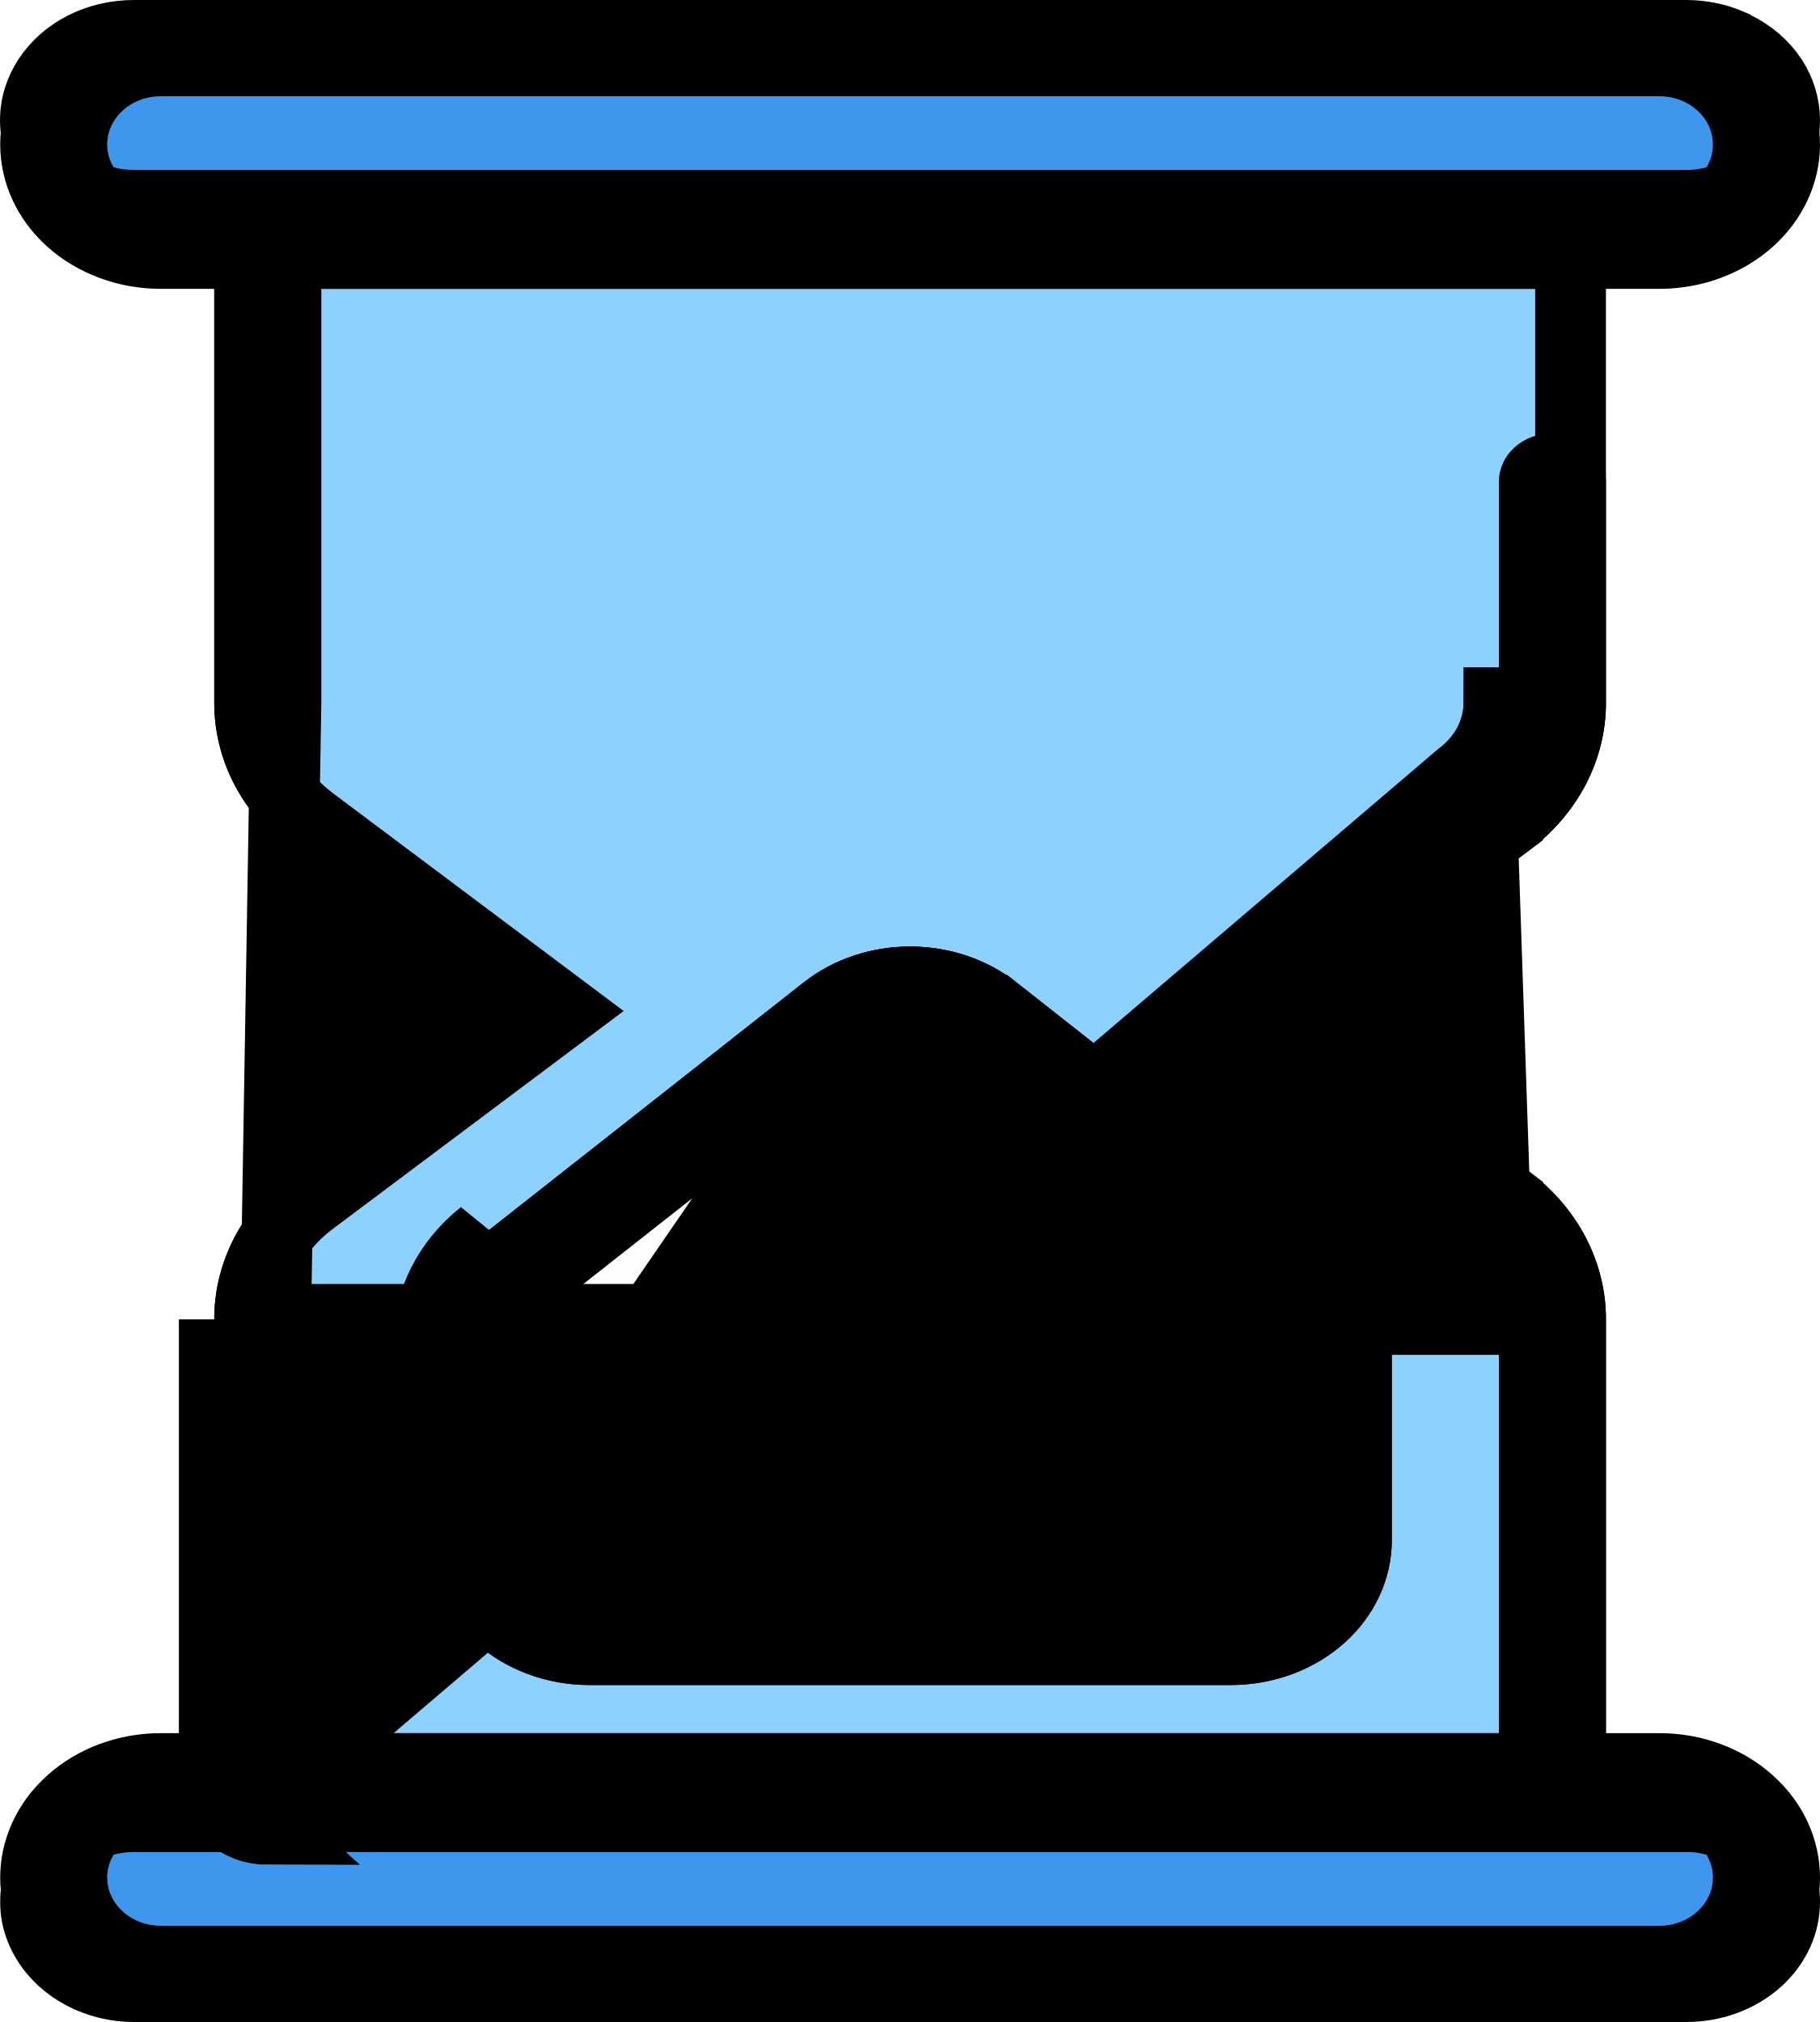
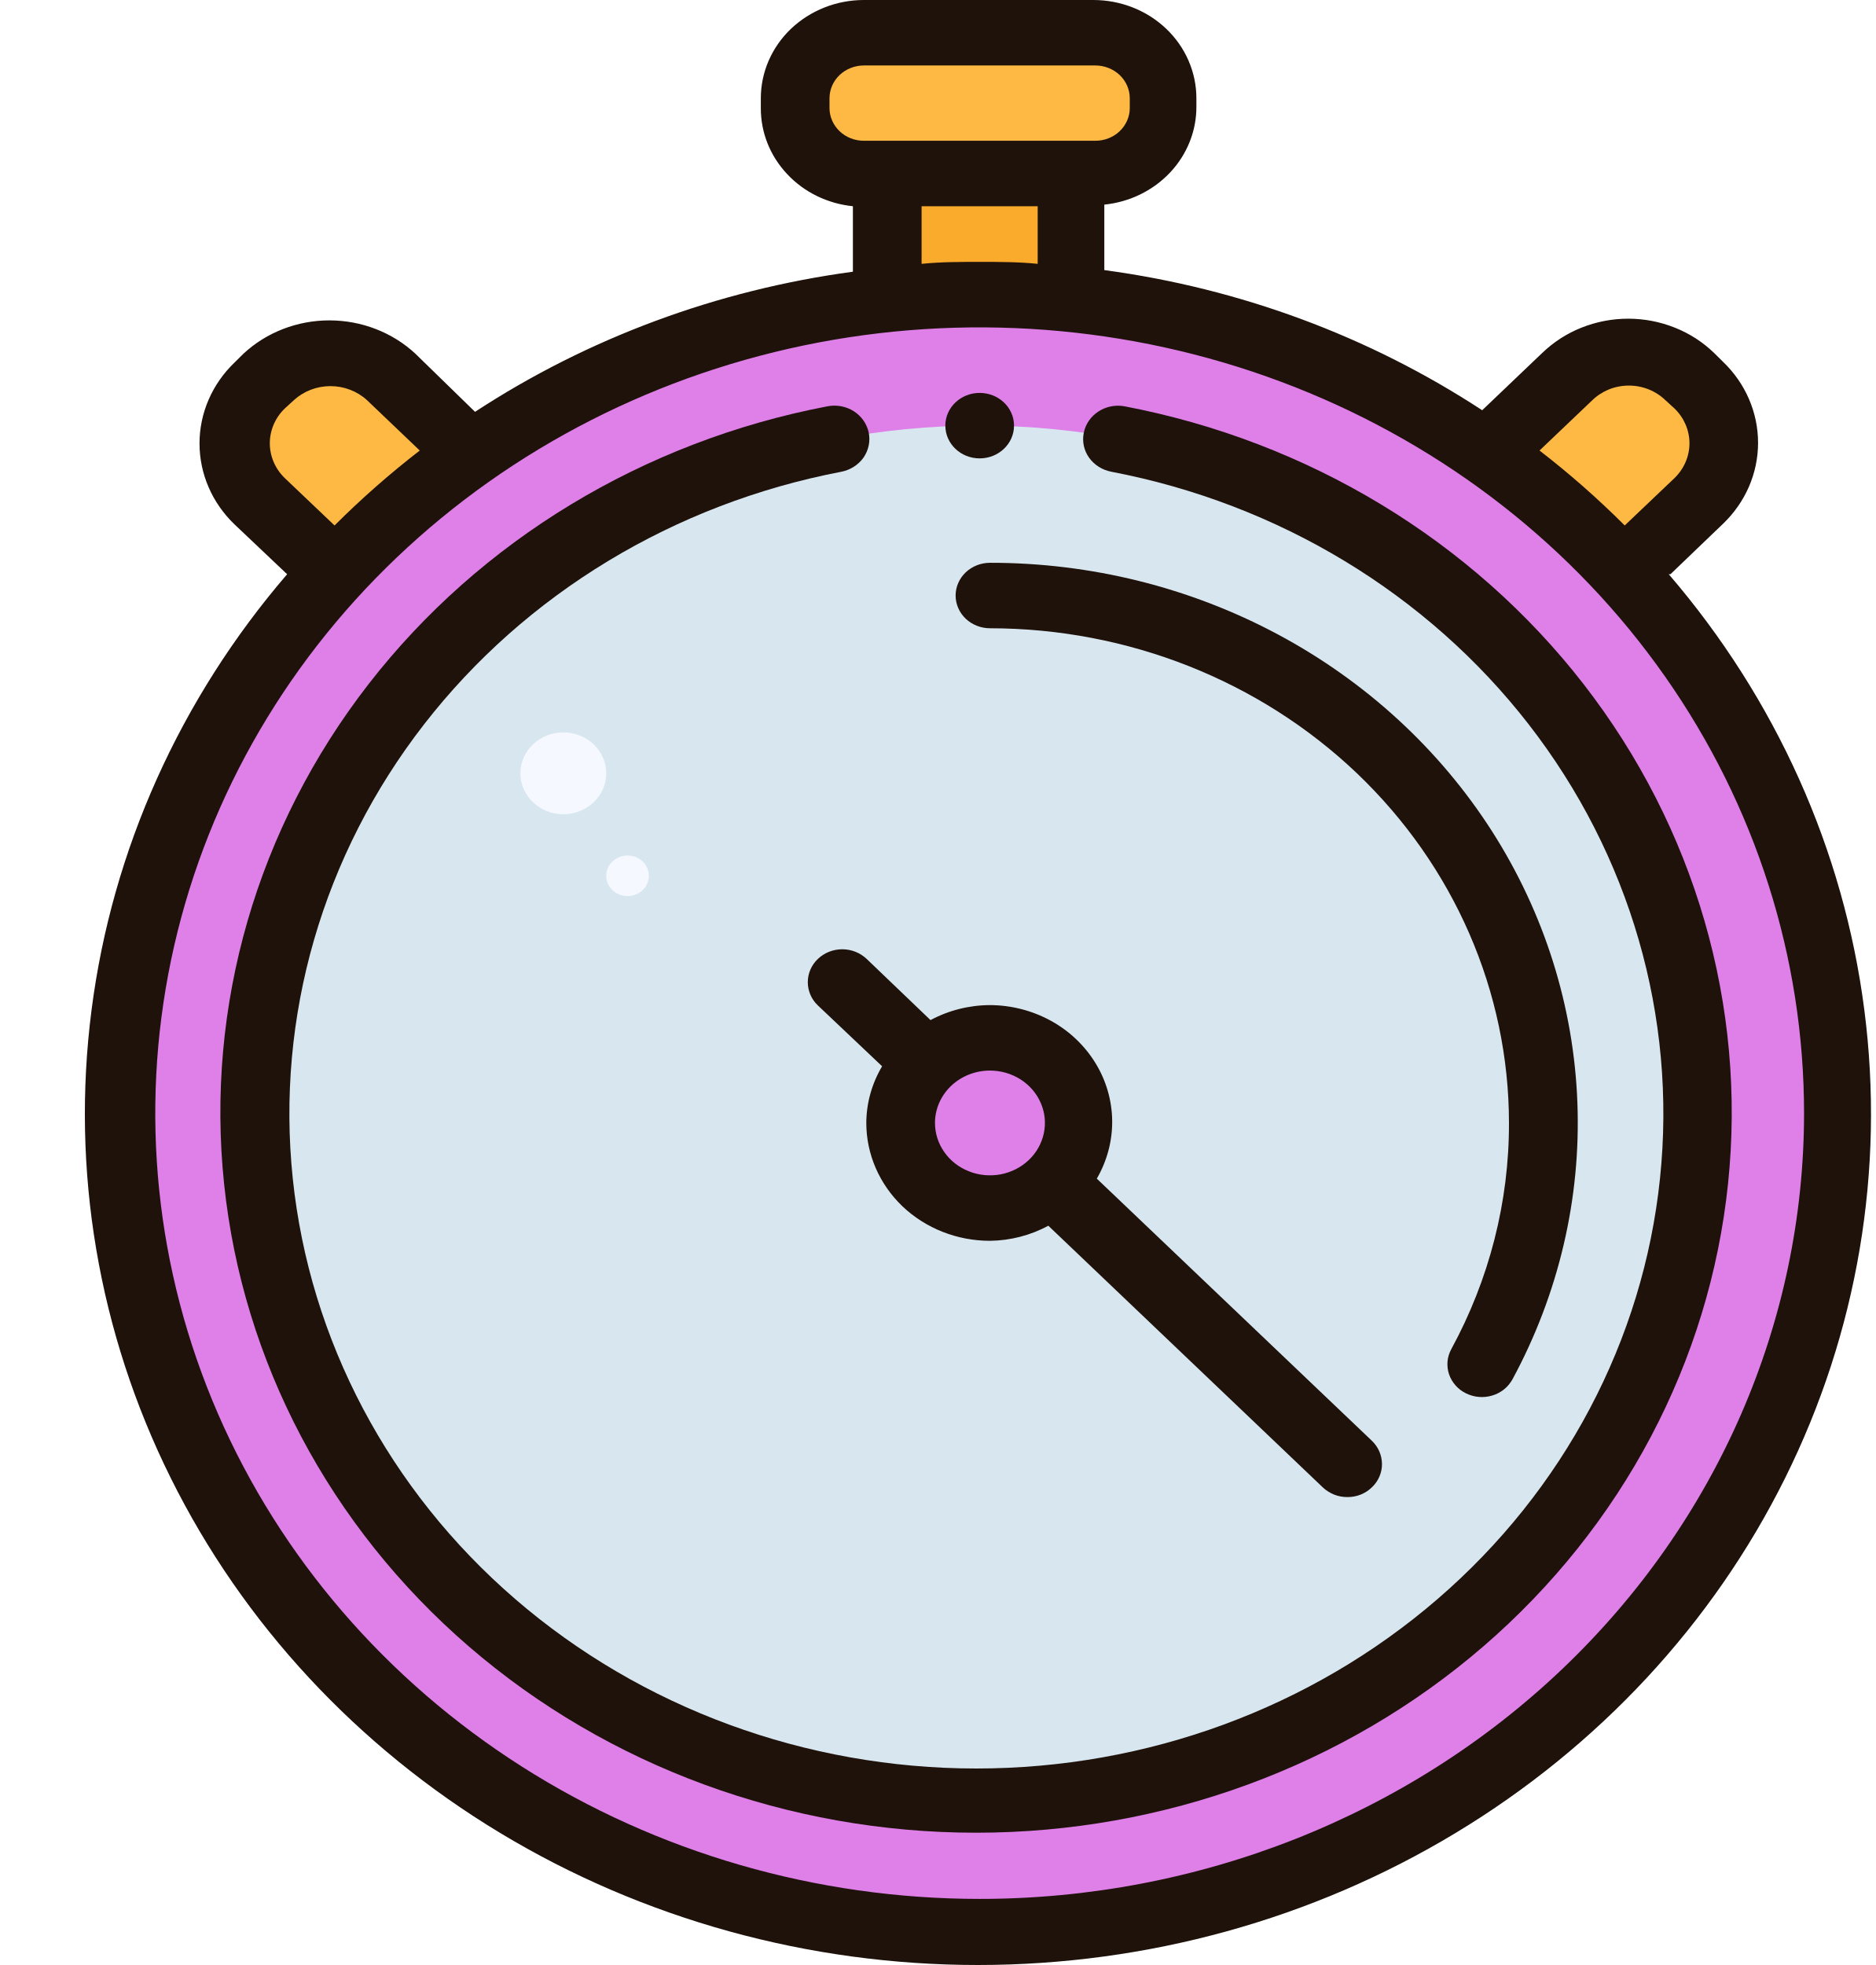
- <svg xmlns="http://www.w3.org/2000/svg" width="18" height="20" viewBox="0 0 18 20" fill="none">
-   <path d="M14.911 8.133L14.911 8.134L12.793 9.72L12.419 10L12.793 10.28L14.911 11.866L14.911 11.867C15.111 12.015 15.268 12.199 15.374 12.403C15.48 12.608 15.534 12.829 15.533 13.05V13.052V17.618C15.532 17.639 15.523 17.668 15.493 17.695C15.461 17.724 15.411 17.745 15.352 17.745C15.352 17.745 15.352 17.745 15.352 17.745H2.649C2.649 17.745 2.649 17.745 2.649 17.745C2.59 17.745 2.54 17.724 2.509 17.695C2.478 17.668 2.469 17.639 2.469 17.618L2.469 13.052L2.469 13.05C2.468 12.829 2.521 12.608 2.627 12.403C2.734 12.199 2.891 12.015 3.09 11.867L3.091 11.866L5.209 10.28L5.583 10L5.209 9.72L3.091 8.134L3.09 8.133C2.891 7.985 2.734 7.801 2.627 7.597C2.521 7.392 2.468 7.172 2.469 6.95H2.469V6.948V2.382C2.469 2.361 2.478 2.332 2.509 2.305C2.54 2.276 2.59 2.255 2.649 2.255H15.353C15.411 2.255 15.461 2.276 15.493 2.305C15.523 2.332 15.532 2.361 15.533 2.382L15.533 6.948L15.533 6.95C15.534 7.172 15.48 7.392 15.374 7.597C15.268 7.801 15.111 7.985 14.911 8.133Z" fill="#8DD1FF" stroke="black" stroke-width="0.7" />
-   <path d="M4.237 13.29V15.238C4.238 15.378 4.261 15.518 4.305 15.652L4.237 13.29ZM4.237 13.29C4.236 13.087 4.284 12.885 4.377 12.7C4.47 12.514 4.606 12.349 4.776 12.214L4.237 13.29ZM4.637 15.541C4.605 15.442 4.588 15.339 4.587 15.236L4.587 13.29L4.587 13.29C4.586 13.142 4.621 12.994 4.69 12.857C4.759 12.719 4.862 12.593 4.993 12.489C4.993 12.489 4.993 12.489 4.993 12.489L8.168 9.99C8.168 9.99 8.168 9.99 8.168 9.99C8.395 9.813 8.69 9.713 9.001 9.713C9.311 9.713 9.607 9.813 9.833 9.99C9.833 9.99 9.834 9.99 9.834 9.99L12.294 11.927L12.294 11.928L13 12.482L13.004 12.486L13.012 12.493C13.143 12.597 13.244 12.722 13.312 12.859C13.381 12.996 13.415 13.143 13.415 13.29L13.765 13.29H13.415V15.238C13.414 15.511 13.293 15.781 13.065 15.987C12.835 16.194 12.516 16.316 12.176 16.317H5.825H5.825C5.631 16.317 5.441 16.276 5.27 16.2C5.099 16.124 4.954 16.015 4.843 15.884L4.843 15.883L4.836 15.876C4.745 15.775 4.678 15.661 4.637 15.541Z" fill="#FEFEFE" stroke="black" stroke-width="0.7" />
-   <path d="M9.834 9.99L12.886 12.393V14.504C12.884 14.824 12.741 15.14 12.475 15.378C12.207 15.618 11.838 15.759 11.446 15.759C11.446 15.759 11.446 15.759 11.446 15.759L4.746 15.759C4.699 15.69 4.663 15.617 4.637 15.541C4.605 15.442 4.588 15.339 4.587 15.236L4.587 13.29L4.587 13.29C4.586 13.142 4.621 12.994 4.69 12.857C4.759 12.719 4.861 12.593 4.993 12.489C4.993 12.489 4.993 12.489 4.993 12.489L8.168 9.99C8.168 9.99 8.168 9.99 8.168 9.99C8.395 9.813 8.69 9.713 9.001 9.713C9.311 9.713 9.607 9.813 9.833 9.99C9.833 9.99 9.834 9.99 9.834 9.99Z" fill="#FEFEFE" stroke="black" stroke-width="0.7" />
-   <path d="M17.65 1.19L17.65 1.192C17.65 1.296 17.628 1.401 17.582 1.501C17.537 1.6 17.468 1.693 17.38 1.773C17.291 1.853 17.183 1.918 17.062 1.963C16.941 2.008 16.81 2.031 16.677 2.031H16.677L1.325 2.031L1.324 2.031C1.143 2.031 0.967 1.988 0.815 1.906C0.664 1.825 0.544 1.712 0.465 1.581L0.439 1.537L0.437 1.535C0.376 1.42 0.347 1.297 0.35 1.173C0.353 1.035 0.396 0.898 0.478 0.774C0.561 0.649 0.68 0.542 0.829 0.466C0.978 0.39 1.149 0.35 1.324 0.35H1.325L16.677 0.35L16.677 0.35C16.829 0.35 16.978 0.381 17.112 0.439L17.114 0.441L17.158 0.462C17.314 0.538 17.439 0.648 17.524 0.776C17.608 0.904 17.65 1.047 17.65 1.19ZM17.65 18.81L17.65 18.811C17.65 18.916 17.628 19.02 17.582 19.12C17.537 19.219 17.468 19.312 17.38 19.392C17.291 19.472 17.183 19.537 17.062 19.582C16.941 19.627 16.81 19.65 16.677 19.65H16.677H1.326C1.117 19.65 0.917 19.591 0.752 19.487C0.588 19.383 0.469 19.241 0.405 19.083L0.405 19.083L0.404 19.08C0.368 18.994 0.351 18.903 0.352 18.813L0.352 18.808C0.351 18.703 0.374 18.599 0.419 18.499C0.465 18.4 0.533 18.307 0.622 18.227C0.711 18.147 0.819 18.082 0.94 18.037C1.061 17.992 1.191 17.969 1.324 17.969H1.325L16.677 17.969L16.679 17.969C16.794 17.968 16.908 17.986 17.015 18.022L17.018 18.023C17.211 18.086 17.372 18.2 17.483 18.342C17.593 18.483 17.65 18.647 17.65 18.81Z" fill="#3E96ED" stroke="black" stroke-width="0.7" />
-   <path d="M2.648 17.745H2.648H15.353V18.095L15.353 17.745C15.382 17.745 15.409 17.74 15.434 17.731C15.458 17.722 15.478 17.709 15.493 17.696C15.509 17.682 15.518 17.668 15.524 17.655C15.53 17.642 15.533 17.63 15.533 17.619V17.619V13.05V13.05C15.533 12.828 15.479 12.607 15.373 12.403C15.266 12.199 15.11 12.015 14.911 11.867L14.911 11.867L12.794 10.28L12.42 10L12.794 9.72L14.911 8.133L14.911 8.133C15.11 7.984 15.266 7.801 15.373 7.596C15.479 7.392 15.533 7.172 15.533 6.95L15.533 6.95L15.533 4.762C15.533 4.741 15.524 4.713 15.493 4.685C15.462 4.657 15.412 4.636 15.353 4.636C15.294 4.636 15.244 4.657 15.213 4.685C15.183 4.713 15.174 4.741 15.174 4.762L15.174 6.949L15.174 6.95M2.648 17.745L14.443 7.681C14.562 7.592 14.658 7.48 14.724 7.354C14.79 7.227 14.824 7.089 14.824 6.95H15.174M2.648 17.745C2.62 17.745 2.593 17.74 2.568 17.731C2.543 17.722 2.523 17.709 2.508 17.696C2.493 17.682 2.483 17.668 2.477 17.655C2.471 17.642 2.469 17.63 2.469 17.619V17.619L2.469 13.05L2.469 13.05C2.469 12.828 2.523 12.607 2.629 12.403C2.735 12.199 2.892 12.015 3.091 11.867L3.091 11.867L5.208 10.28L5.581 10L5.208 9.72L3.091 8.133L3.091 8.133C2.892 7.984 2.735 7.801 2.629 7.596C2.523 7.392 2.469 7.172 2.469 6.95V6.95V2.381L2.469 2.381C2.469 2.37 2.471 2.358 2.477 2.345C2.483 2.332 2.493 2.318 2.508 2.304C2.523 2.291 2.543 2.278 2.568 2.269C2.593 2.26 2.62 2.255 2.648 2.255H2.648H15.353C15.412 2.255 15.462 2.276 15.493 2.304C15.524 2.332 15.533 2.36 15.533 2.381C15.533 2.402 15.524 2.43 15.493 2.457C15.462 2.486 15.412 2.507 15.353 2.507H3.178H2.828V2.857V6.95L2.648 17.745ZM15.174 6.95C15.174 7.147 15.126 7.34 15.034 7.516C14.943 7.691 14.812 7.842 14.652 7.962M15.174 6.95L14.652 7.962M14.652 7.962C14.652 7.962 14.652 7.962 14.652 7.962L12.536 9.548C12.457 9.608 12.396 9.68 12.355 9.758C12.315 9.835 12.295 9.918 12.295 10C12.295 10.082 12.315 10.165 12.356 10.243C12.396 10.32 12.457 10.393 12.536 10.452C12.536 10.452 12.536 10.452 12.536 10.452L14.652 12.038C14.652 12.038 14.652 12.038 14.652 12.038C14.812 12.158 14.943 12.309 15.034 12.484C15.126 12.66 15.174 12.853 15.174 13.05C15.174 13.05 15.174 13.05 15.174 13.051M14.652 7.962L14.824 13.05L15.174 13.051M15.174 13.051L15.174 17.143V17.493H14.824H3.178H2.828V17.143V13.05L15.174 13.051ZM2.119 17.619C2.119 17.682 2.133 17.744 2.159 17.801C2.186 17.859 2.225 17.912 2.274 17.956C2.323 18 2.382 18.035 2.446 18.059C2.51 18.083 2.579 18.095 2.648 18.095L2.119 17.619ZM2.119 17.619V13.05V17.619Z" fill="black" stroke="black" stroke-width="0.7" />
-   <path d="M8.436 10.156L8.436 10.155C8.597 10.029 8.798 9.963 9.001 9.963M8.436 10.156L12.742 12.656L9.566 10.156C9.566 10.156 9.566 10.156 9.566 10.156C9.405 10.029 9.204 9.963 9.001 9.963M8.436 10.156L5.26 12.656C5.165 12.731 5.086 12.825 5.03 12.935C4.975 13.044 4.945 13.165 4.945 13.289C4.945 13.289 4.945 13.289 4.945 13.289V15.238L4.945 15.239M8.436 10.156L4.945 15.239M9.001 9.963C9.001 9.963 9.001 9.963 9.001 9.963L9.001 10.313L9 9.963C9 9.963 9 9.963 9.001 9.963ZM4.945 15.239C4.945 15.47 5.048 15.684 5.216 15.835C5.383 15.985 5.602 16.064 5.824 16.064H5.825M4.945 15.239L5.825 16.064M5.825 16.064H12.177H12.177M5.825 16.064H12.177M12.177 16.064C12.399 16.064 12.618 15.985 12.785 15.835C12.953 15.684 13.056 15.47 13.056 15.239V15.238M12.177 16.064L13.056 15.238M13.056 15.238V13.289M13.056 15.238V13.289M13.056 13.289C13.056 13.289 13.056 13.289 13.056 13.289M13.056 13.289V13.289M13.056 13.289C13.056 13.165 13.027 13.044 12.971 12.935M13.056 13.289L12.971 12.935M12.971 12.935C12.916 12.825 12.837 12.731 12.742 12.656L12.971 12.935ZM5.825 16.317C5.485 16.316 5.166 16.195 4.936 15.988C4.707 15.782 4.587 15.511 4.587 15.238V13.289C4.587 13.289 4.587 13.289 4.587 13.289C4.587 13.141 4.622 12.994 4.691 12.857C4.76 12.719 4.863 12.593 4.995 12.489C4.995 12.489 4.995 12.489 4.995 12.489L8.171 9.99C8.171 9.99 8.171 9.99 8.171 9.989C8.397 9.813 8.691 9.712 9.001 9.712C9.311 9.712 9.605 9.813 9.831 9.99C9.831 9.99 9.831 9.99 9.831 9.99L13.006 12.489C13.006 12.489 13.006 12.489 13.006 12.489C13.138 12.593 13.241 12.719 13.311 12.857C13.38 12.994 13.415 13.141 13.415 13.289C13.415 13.289 13.415 13.289 13.415 13.289V15.238C13.415 15.511 13.294 15.782 13.065 15.988C12.835 16.195 12.516 16.316 12.177 16.317H5.825ZM16.412 2.507H1.59C1.25 2.507 0.931 2.385 0.701 2.179C0.472 1.973 0.352 1.702 0.352 1.429C0.352 1.155 0.472 0.884 0.701 0.679C0.931 0.472 1.25 0.35 1.59 0.35H16.412C16.752 0.35 17.071 0.472 17.301 0.679C17.53 0.884 17.65 1.155 17.65 1.429C17.65 1.702 17.53 1.973 17.301 2.179C17.071 2.385 16.752 2.507 16.412 2.507ZM1.59 0.602C1.368 0.602 1.148 0.681 0.981 0.832C0.813 0.983 0.71 1.197 0.71 1.429C0.71 1.66 0.813 1.874 0.981 2.026C1.148 2.176 1.368 2.255 1.59 2.255H16.412C16.634 2.255 16.853 2.176 17.02 2.026C17.189 1.874 17.291 1.66 17.291 1.429C17.291 1.197 17.189 0.983 17.02 0.832C16.853 0.681 16.634 0.602 16.412 0.602H1.59ZM1.59 19.65C1.25 19.65 0.931 19.528 0.701 19.321C0.472 19.116 0.352 18.845 0.352 18.571C0.352 18.298 0.472 18.027 0.701 17.822C0.931 17.614 1.25 17.493 1.59 17.493H16.412C16.752 17.493 17.071 17.614 17.301 17.822C17.53 18.027 17.65 18.298 17.65 18.571C17.65 18.845 17.53 19.116 17.301 19.321C17.071 19.528 16.752 19.65 16.412 19.65H1.59ZM1.59 17.745C1.368 17.745 1.148 17.824 0.981 17.974C0.813 18.126 0.71 18.34 0.71 18.571C0.71 18.803 0.813 19.017 0.981 19.168C1.148 19.319 1.368 19.398 1.59 19.398H16.412C16.634 19.398 16.853 19.319 17.02 19.168C17.189 19.017 17.291 18.803 17.291 18.571C17.291 18.34 17.189 18.126 17.02 17.974C16.853 17.824 16.634 17.745 16.412 17.745H1.59Z" fill="black" stroke="black" stroke-width="0.7" />
+ <svg xmlns="http://www.w3.org/2000/svg" width="21" height="22" viewBox="0 0 21 22" fill="none">
+   <path d="M9.935 1.155H12V3.911H9.935V1.155Z" fill="#FBAB2C" />
+   <path d="M19.019 4.314L18.919 4.219C18.83 4.134 18.724 4.066 18.608 4.02C18.491 3.974 18.366 3.95 18.24 3.95C18.114 3.95 17.989 3.974 17.873 4.02C17.756 4.066 17.651 4.134 17.561 4.219L16.196 5.52L17.654 6.913L19.019 5.612C19.109 5.527 19.18 5.426 19.228 5.314C19.277 5.203 19.302 5.084 19.302 4.963C19.302 4.842 19.277 4.723 19.228 4.612C19.18 4.5 19.109 4.399 19.019 4.314ZM4.377 4.219C4.288 4.134 4.182 4.066 4.066 4.02C3.949 3.974 3.824 3.95 3.698 3.95C3.572 3.95 3.447 3.974 3.33 4.02C3.214 4.066 3.108 4.134 3.019 4.219L2.919 4.314C2.83 4.399 2.759 4.5 2.71 4.612C2.662 4.723 2.637 4.842 2.637 4.963C2.637 5.084 2.662 5.203 2.71 5.314C2.759 5.426 2.83 5.527 2.919 5.612L4.285 6.913L5.742 5.52L4.377 4.219Z" fill="#FEB944" />
+   <path d="M10.969 21.626C16.28 21.626 20.585 17.523 20.585 12.463C20.585 7.402 16.28 3.299 10.969 3.299C5.659 3.299 1.354 7.402 1.354 12.463C1.354 17.523 5.659 21.626 10.969 21.626Z" fill="#DF80E9" />
+   <path d="M12.265 0.367H9.673C9.248 0.367 8.904 0.695 8.904 1.1V1.21C8.904 1.614 9.248 1.943 9.673 1.943H12.265C12.69 1.943 13.035 1.614 13.035 1.21V1.1C13.035 0.695 12.69 0.367 12.265 0.367Z" fill="#FEB944" />
+   <path d="M10.969 20.16C15.43 20.16 19.046 16.714 19.046 12.463C19.046 8.211 15.43 4.765 10.969 4.765C6.508 4.765 2.892 8.211 2.892 12.463C2.892 16.714 6.508 20.16 10.969 20.16Z" fill="#D7E6EF" />
+   <path d="M10.969 13.525C11.521 13.525 11.969 13.099 11.969 12.572C11.969 12.046 11.521 11.62 10.969 11.62C10.417 11.62 9.969 12.046 9.969 12.572C9.969 13.099 10.417 13.525 10.969 13.525Z" fill="#DF80E9" />
+   <path d="M6.308 9.116C6.573 9.116 6.788 8.911 6.788 8.658C6.788 8.405 6.573 8.2 6.308 8.2C6.042 8.2 5.827 8.405 5.827 8.658C5.827 8.911 6.042 9.116 6.308 9.116Z" fill="#F5F9FF" />
+   <path d="M7.027 10.032C7.159 10.032 7.265 9.931 7.265 9.805C7.265 9.68 7.159 9.578 7.027 9.578C6.895 9.578 6.788 9.68 6.788 9.805C6.788 9.931 6.895 10.032 7.027 10.032Z" fill="#F5F9FF" />
+   <path d="M10.969 5.132C11.182 5.132 11.354 4.968 11.354 4.765C11.354 4.563 11.182 4.399 10.969 4.399C10.757 4.399 10.585 4.563 10.585 4.765C10.585 4.968 10.757 5.132 10.969 5.132Z" fill="#1E120B" />
+   <path d="M18.704 6.429L19.292 5.865C19.544 5.624 19.685 5.298 19.685 4.958C19.685 4.618 19.544 4.291 19.292 4.05L19.192 3.951C19.067 3.83 18.917 3.733 18.752 3.668C18.587 3.602 18.41 3.568 18.231 3.568C18.052 3.568 17.875 3.602 17.709 3.668C17.544 3.733 17.395 3.83 17.269 3.951L16.596 4.593C15.332 3.765 13.884 3.228 12.365 3.024V2.291C12.65 2.262 12.912 2.133 13.103 1.93C13.293 1.727 13.398 1.464 13.396 1.191V1.1C13.396 0.808 13.274 0.528 13.058 0.322C12.842 0.116 12.548 0 12.242 0H9.673C9.367 0 9.074 0.116 8.857 0.322C8.641 0.528 8.519 0.808 8.519 1.1V1.21C8.518 1.482 8.622 1.745 8.813 1.948C9.003 2.152 9.266 2.28 9.55 2.309V3.042C8.031 3.247 6.583 3.784 5.319 4.611L4.65 3.959C4.392 3.72 4.047 3.587 3.688 3.587C3.329 3.587 2.985 3.72 2.727 3.959L2.627 4.058C2.375 4.299 2.234 4.625 2.234 4.965C2.234 5.305 2.375 5.631 2.627 5.872L3.215 6.429C2.015 7.825 1.255 9.517 1.025 11.308C0.794 13.1 1.101 14.916 1.912 16.548C2.722 18.179 4.001 19.557 5.601 20.522C7.202 21.488 9.056 22 10.95 22C12.844 22 14.698 21.488 16.298 20.522C17.898 19.557 19.178 18.179 19.988 16.548C20.799 14.916 21.106 13.1 20.875 11.308C20.645 9.517 19.885 7.825 18.685 6.429H18.704ZM17.831 4.479C17.884 4.428 17.948 4.387 18.017 4.359C18.087 4.331 18.163 4.317 18.238 4.317C18.314 4.317 18.389 4.331 18.459 4.359C18.529 4.387 18.593 4.428 18.646 4.479L18.75 4.574C18.857 4.678 18.917 4.818 18.917 4.963C18.917 5.108 18.857 5.248 18.75 5.352L18.192 5.883C17.893 5.584 17.575 5.304 17.238 5.044L17.831 4.479ZM9.288 1.21V1.1C9.288 1.002 9.329 0.909 9.401 0.84C9.473 0.772 9.571 0.733 9.673 0.733H12.265C12.367 0.733 12.465 0.772 12.537 0.84C12.609 0.909 12.65 1.002 12.65 1.1V1.21C12.65 1.307 12.609 1.4 12.537 1.469C12.465 1.538 12.367 1.576 12.265 1.576H9.673C9.571 1.576 9.473 1.538 9.401 1.469C9.329 1.4 9.288 1.307 9.288 1.21ZM10.319 2.309H11.619V2.954C11.404 2.932 11.188 2.932 10.969 2.932C10.75 2.932 10.535 2.932 10.319 2.954V2.309ZM3.188 5.352C3.081 5.248 3.021 5.108 3.021 4.963C3.021 4.818 3.081 4.678 3.188 4.574L3.292 4.479C3.402 4.379 3.548 4.323 3.7 4.323C3.852 4.323 3.998 4.379 4.108 4.479L4.7 5.044C4.364 5.304 4.045 5.584 3.746 5.883L3.188 5.352ZM10.969 21.26C9.144 21.26 7.359 20.744 5.841 19.777C4.323 18.81 3.14 17.436 2.441 15.829C1.742 14.222 1.56 12.453 1.916 10.746C2.272 9.04 3.151 7.472 4.442 6.242C5.733 5.012 7.378 4.174 9.168 3.834C10.959 3.495 12.815 3.669 14.502 4.335C16.188 5.001 17.63 6.128 18.644 7.575C19.659 9.022 20.2 10.723 20.2 12.463C20.2 14.796 19.227 17.033 17.496 18.683C15.765 20.333 13.417 21.26 10.969 21.26Z" fill="#1E120B" />
+   <path d="M12.592 4.549C12.49 4.53 12.385 4.551 12.299 4.607C12.213 4.663 12.154 4.749 12.135 4.846C12.115 4.943 12.137 5.044 12.195 5.125C12.254 5.207 12.344 5.263 12.446 5.282C14.317 5.64 15.982 6.648 17.117 8.11C18.252 9.572 18.776 11.384 18.587 13.194C18.399 15.004 17.511 16.683 16.096 17.903C14.681 19.124 12.841 19.8 10.933 19.8C9.024 19.8 7.184 19.124 5.769 17.903C4.355 16.683 3.467 15.004 3.278 13.194C3.089 11.384 3.613 9.572 4.748 8.11C5.883 6.648 7.548 5.64 9.419 5.282C9.521 5.262 9.611 5.205 9.669 5.123C9.726 5.04 9.747 4.939 9.727 4.842C9.706 4.745 9.646 4.659 9.56 4.604C9.473 4.549 9.367 4.529 9.265 4.549C7.207 4.942 5.375 6.051 4.127 7.659C2.878 9.268 2.301 11.261 2.509 13.252C2.716 15.243 3.693 17.09 5.249 18.433C6.805 19.776 8.829 20.519 10.929 20.519C13.028 20.519 15.053 19.776 16.609 18.433C18.165 17.09 19.142 15.243 19.349 13.252C19.556 11.261 18.98 9.268 17.731 7.659C16.482 6.051 14.651 4.942 12.592 4.549Z" fill="#1E120B" />
+   <path d="M16.415 15.6C16.46 15.622 16.509 15.636 16.56 15.64C16.61 15.644 16.661 15.639 16.709 15.624C16.758 15.61 16.802 15.586 16.841 15.555C16.88 15.524 16.911 15.485 16.935 15.443C17.452 14.487 17.703 13.42 17.662 12.345C17.622 11.27 17.292 10.223 16.705 9.305C16.117 8.387 15.291 7.628 14.307 7.102C13.323 6.576 12.213 6.3 11.085 6.301C10.983 6.301 10.885 6.34 10.813 6.408C10.741 6.477 10.7 6.57 10.7 6.667C10.7 6.765 10.741 6.858 10.813 6.927C10.885 6.995 10.983 7.034 11.085 7.034C12.626 7.035 14.103 7.619 15.193 8.657C16.282 9.696 16.895 11.104 16.896 12.572C16.898 13.454 16.676 14.323 16.25 15.105C16.227 15.148 16.212 15.195 16.208 15.243C16.204 15.291 16.209 15.339 16.225 15.386C16.24 15.431 16.265 15.474 16.298 15.511C16.33 15.548 16.37 15.578 16.415 15.6ZM11.085 13.892C11.314 13.889 11.539 13.831 11.738 13.723L14.815 16.656C14.852 16.69 14.895 16.716 14.942 16.735C14.989 16.753 15.04 16.762 15.091 16.761C15.142 16.761 15.192 16.751 15.239 16.732C15.285 16.713 15.328 16.685 15.363 16.65C15.399 16.616 15.427 16.575 15.446 16.53C15.465 16.485 15.475 16.436 15.474 16.388C15.473 16.34 15.463 16.292 15.443 16.247C15.423 16.202 15.394 16.162 15.358 16.128L12.281 13.196C12.396 12.997 12.456 12.773 12.453 12.545C12.45 12.318 12.385 12.095 12.264 11.899C12.143 11.703 11.971 11.54 11.764 11.427C11.557 11.314 11.323 11.254 11.085 11.253C10.851 11.254 10.622 11.312 10.419 11.421L9.704 10.736C9.631 10.667 9.533 10.628 9.431 10.628C9.328 10.628 9.23 10.667 9.158 10.736C9.085 10.805 9.045 10.899 9.045 10.996C9.045 11.094 9.085 11.188 9.158 11.257L9.877 11.938C9.762 12.132 9.701 12.35 9.7 12.572C9.7 12.922 9.846 13.258 10.105 13.506C10.365 13.753 10.717 13.892 11.085 13.892ZM11.085 11.986C11.206 11.986 11.325 12.02 11.427 12.085C11.528 12.149 11.607 12.241 11.653 12.348C11.7 12.455 11.712 12.573 11.688 12.687C11.664 12.801 11.606 12.905 11.52 12.987C11.434 13.069 11.324 13.125 11.205 13.148C11.085 13.17 10.961 13.159 10.849 13.114C10.737 13.07 10.64 12.995 10.573 12.898C10.505 12.802 10.469 12.688 10.469 12.572C10.469 12.417 10.534 12.268 10.649 12.158C10.765 12.048 10.921 11.986 11.085 11.986Z" fill="#1E120B" />
</svg>
